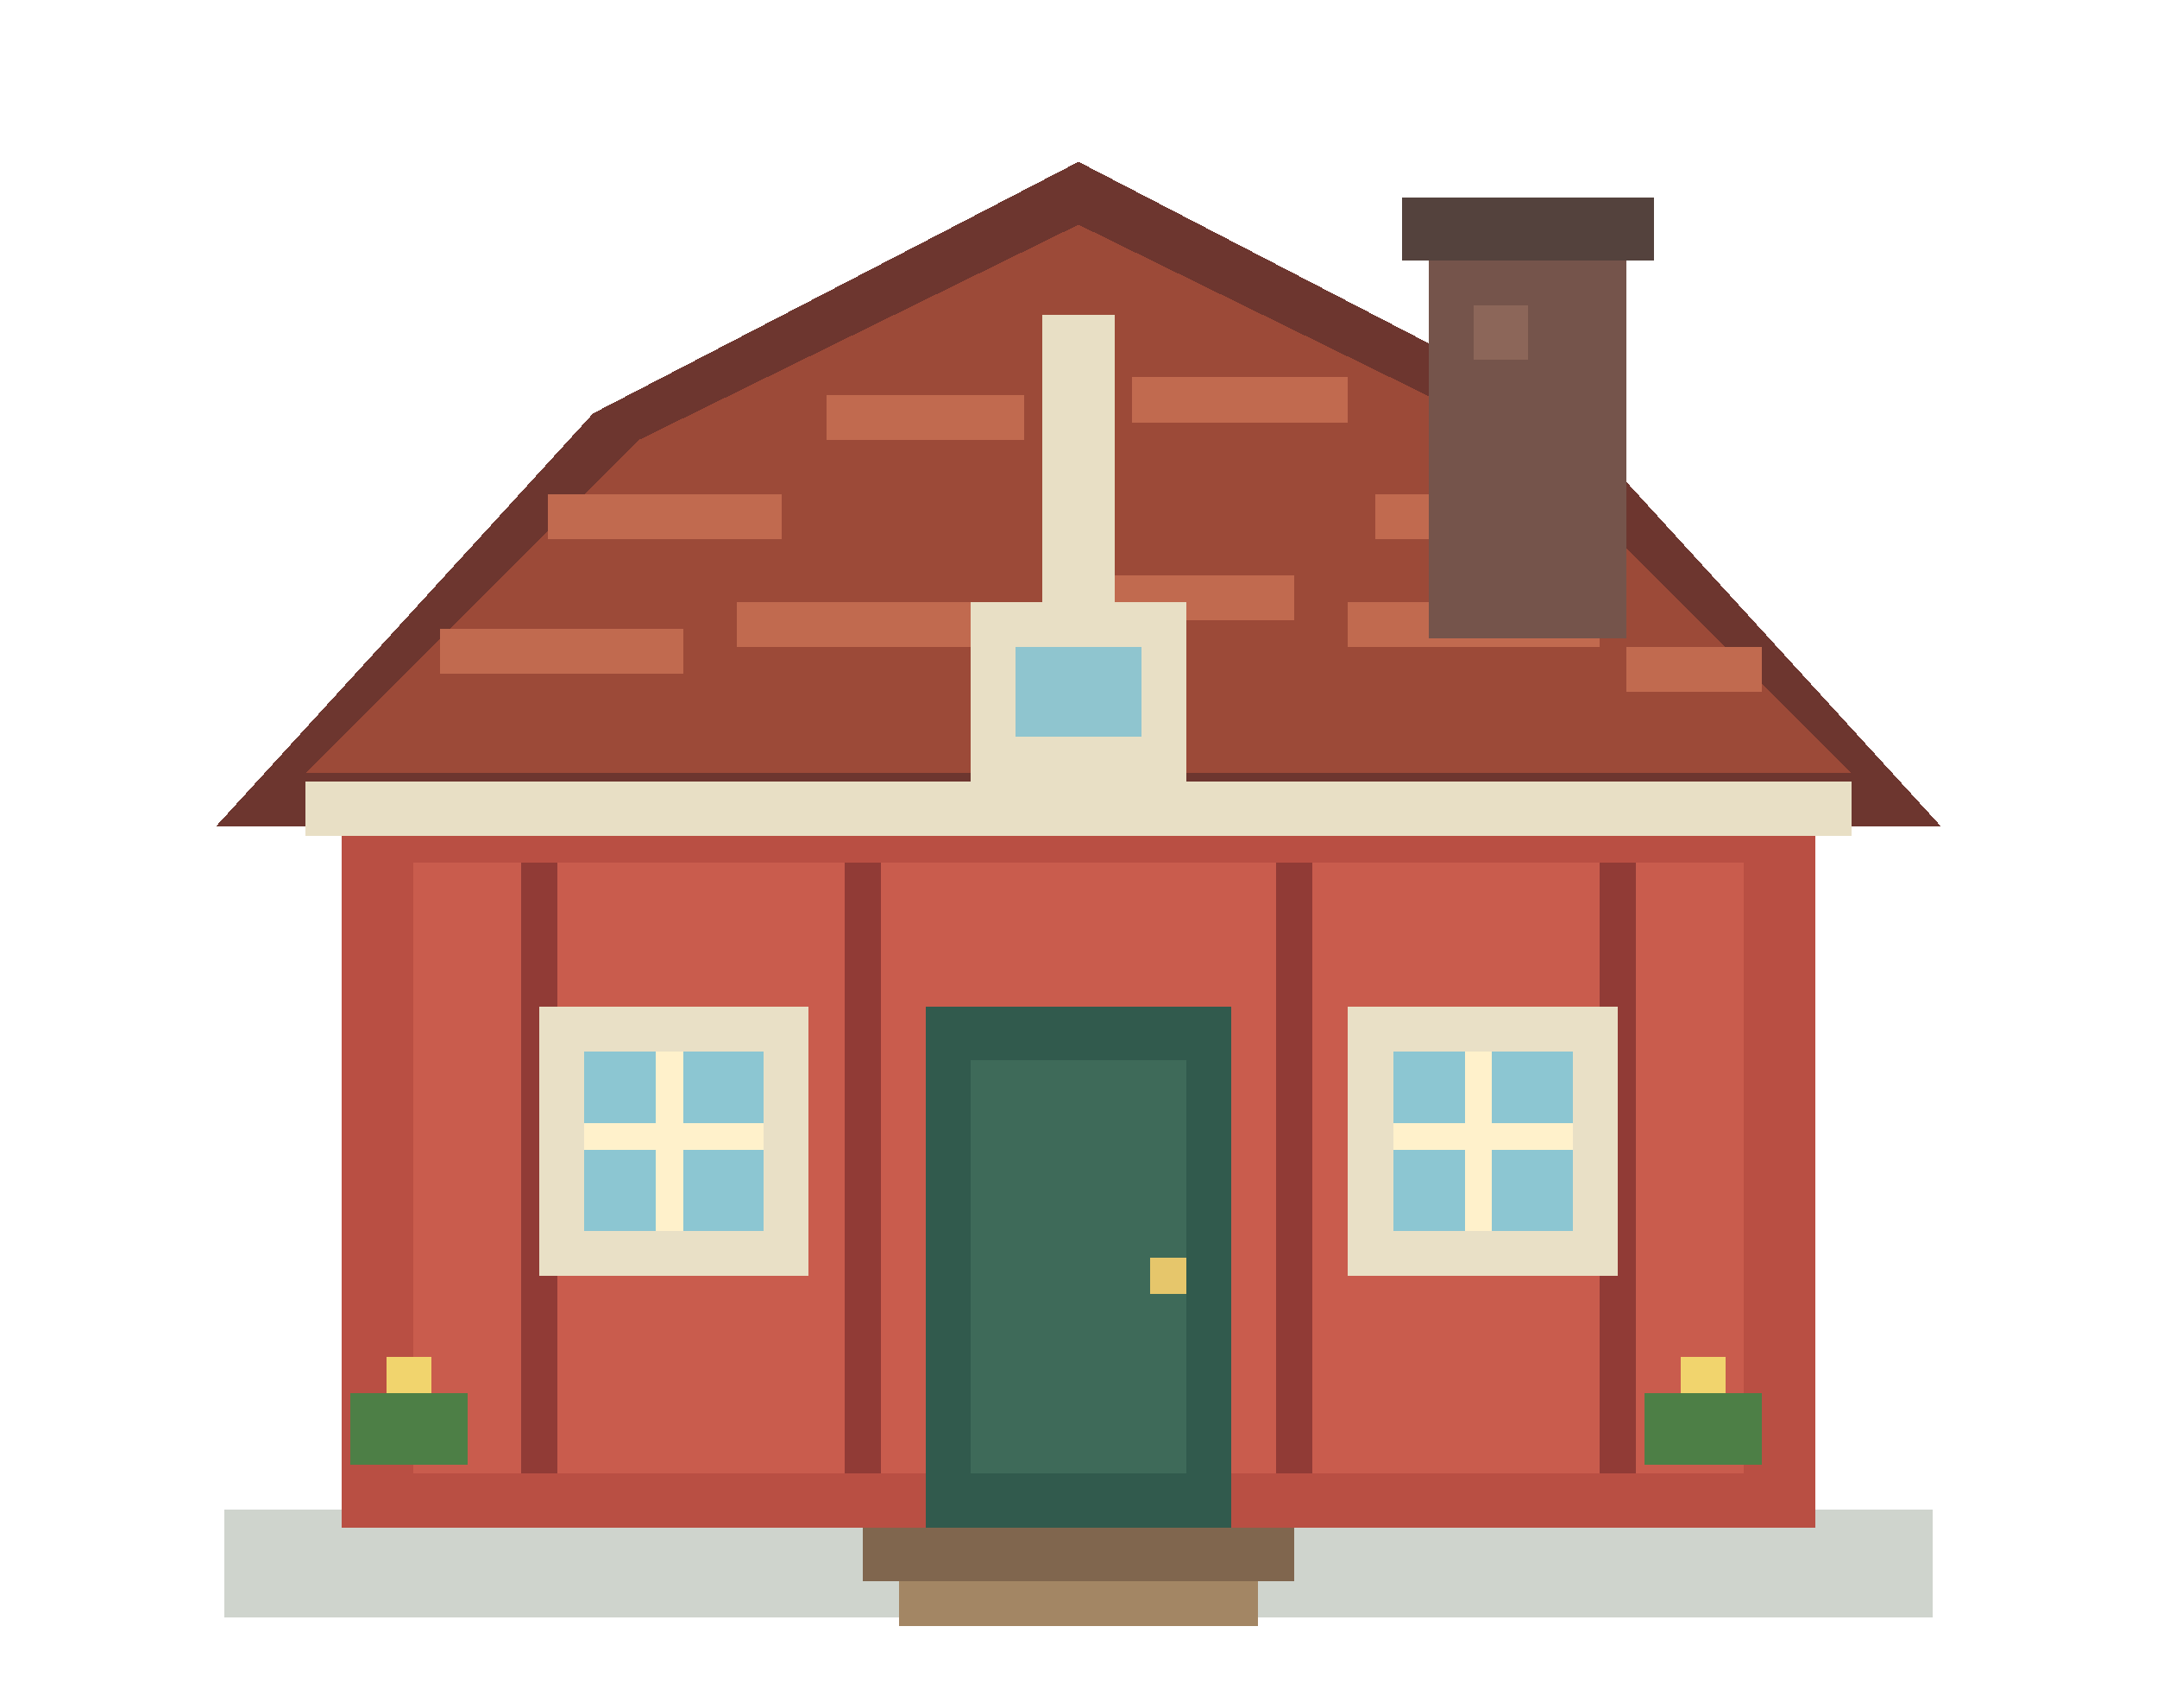
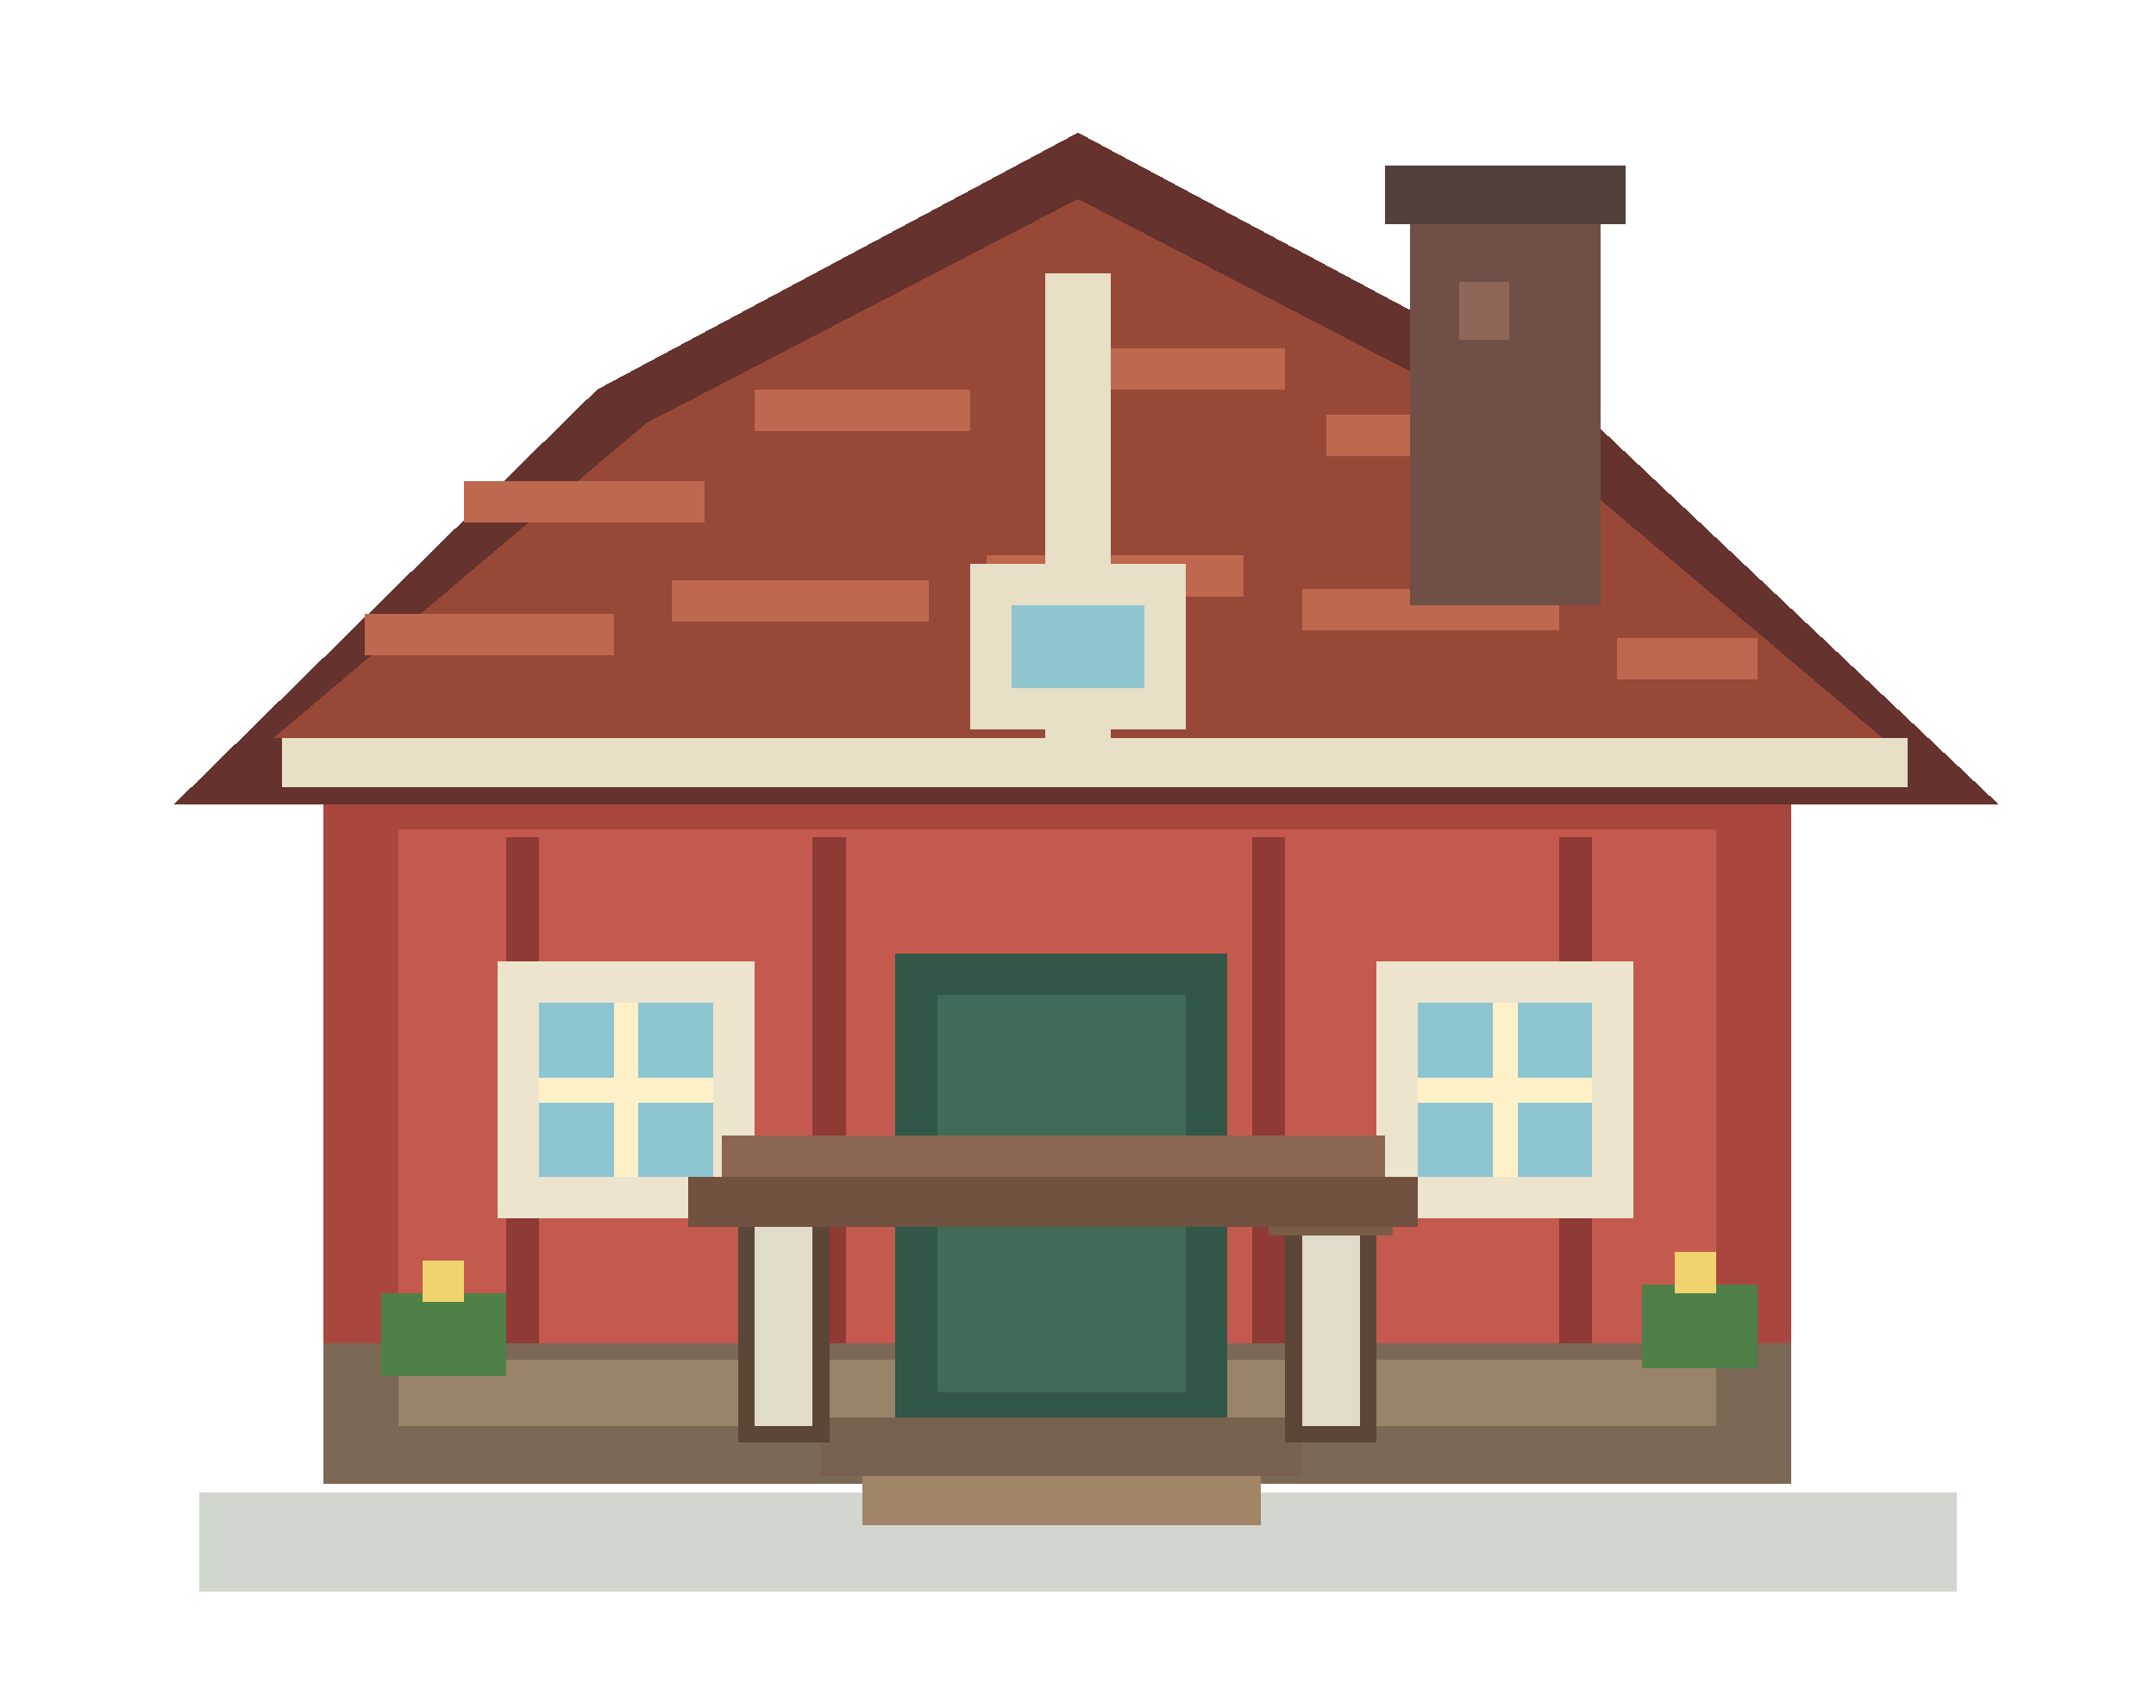
- <svg xmlns="http://www.w3.org/2000/svg" width="240" height="190" viewBox="0 0 240 190" shape-rendering="crispEdges">
-   <rect width="240" height="190" fill="none" />
-   <rect x="25" y="168" width="190" height="12" fill="#405238" opacity=".25" />
-   <rect x="38" y="88" width="164" height="82" fill="#b94f43" />
-   <rect x="46" y="96" width="148" height="68" fill="#c95c4d" />
-   <g fill="#913b36">
-     <rect x="58" y="96" width="4" height="68" />
-     <rect x="94" y="96" width="4" height="68" />
-     <rect x="142" y="96" width="4" height="68" />
-     <rect x="178" y="96" width="4" height="68" />
+ <svg xmlns="http://www.w3.org/2000/svg" width="260" height="206" viewBox="0 0 260 206" shape-rendering="crispEdges">
+   <rect width="260" height="206" fill="none" />
+   <rect x="24" y="180" width="212" height="12" fill="#405238" opacity=".24" />
+   <rect x="39" y="93" width="177" height="86" fill="#a9473f" />
+   <rect x="48" y="100" width="159" height="72" fill="#c45a4d" />
+   <rect x="39" y="162" width="177" height="17" fill="#7b6855" />
+   <rect x="48" y="164" width="159" height="8" fill="#9a8469" />
+   <g fill="#8f3a35">
+     <rect x="61" y="101" width="4" height="61" />
+     <rect x="98" y="101" width="4" height="61" />
+     <rect x="151" y="101" width="4" height="61" />
+     <rect x="188" y="101" width="4" height="61" />
  </g>
-   <path d="M24 92h192L174 46 120 18 66 46z" fill="#6d362f" />
-   <path d="M34 86h172L169 49 120 25 71 49z" fill="#9c4a38" />
-   <g fill="#c16a4f">
-     <rect x="61" y="55" width="26" height="5" />
-     <rect x="92" y="44" width="22" height="5" />
-     <rect x="126" y="42" width="24" height="5" />
-     <rect x="153" y="55" width="26" height="5" />
-     <rect x="49" y="70" width="27" height="5" />
-     <rect x="82" y="67" width="28" height="5" />
-     <rect x="116" y="64" width="28" height="5" />
-     <rect x="150" y="67" width="28" height="5" />
-     <rect x="181" y="72" width="15" height="5" />
+   <path d="M21 97h220L188 47 130 16 72 47z" fill="#65322d" />
+   <path d="M33 89h194L182 51 130 24 78 51z" fill="#984837" />
+   <g fill="#be6850">
+     <rect x="56" y="58" width="29" height="5" />
+     <rect x="91" y="47" width="26" height="5" />
+     <rect x="127" y="42" width="28" height="5" />
+     <rect x="160" y="50" width="26" height="5" />
+     <rect x="44" y="74" width="30" height="5" />
+     <rect x="81" y="70" width="31" height="5" />
+     <rect x="119" y="67" width="31" height="5" />
+     <rect x="157" y="71" width="31" height="5" />
+     <rect x="195" y="77" width="17" height="5" />
  </g>
-   <rect x="159" y="26" width="22" height="45" fill="#75544b" />
-   <rect x="156" y="22" width="28" height="7" fill="#54423d" />
-   <rect x="164" y="34" width="6" height="6" fill="#8c6659" />
-   <rect x="34" y="87" width="172" height="6" fill="#e8dfc5" />
-   <rect x="116" y="35" width="8" height="55" fill="#e8dfc5" />
-   <rect x="103" y="112" width="34" height="58" fill="#315a4d" />
-   <rect x="108" y="118" width="24" height="46" fill="#3e6a59" />
-   <rect x="128" y="140" width="4" height="4" fill="#e6c66b" />
+   <rect x="170" y="24" width="23" height="49" fill="#705046" />
+   <rect x="167" y="20" width="29" height="7" fill="#50413b" />
+   <rect x="176" y="34" width="6" height="7" fill="#8f6758" />
+   <rect x="34" y="89" width="196" height="6" fill="#e8dfc7" />
+   <rect x="126" y="33" width="8" height="59" fill="#e8dfc7" />
+   <rect x="108" y="115" width="40" height="57" fill="#305747" />
+   <rect x="113" y="120" width="30" height="48" fill="#3f6b58" />
+   <rect x="138" y="143" width="4" height="4" fill="#edce72" />
  <g>
-     <rect x="60" y="112" width="30" height="30" fill="#e9e0c6" />
-     <rect x="65" y="117" width="20" height="20" fill="#8cc6d2" />
-     <rect x="73" y="117" width="3" height="20" fill="#fff1cb" />
-     <rect x="65" y="125" width="20" height="3" fill="#fff1cb" />
-     <rect x="150" y="112" width="30" height="30" fill="#e9e0c6" />
-     <rect x="155" y="117" width="20" height="20" fill="#8cc6d2" />
-     <rect x="163" y="117" width="3" height="20" fill="#fff1cb" />
-     <rect x="155" y="125" width="20" height="3" fill="#fff1cb" />
+     <rect x="60" y="116" width="31" height="31" fill="#ece4cc" />
+     <rect x="65" y="121" width="21" height="21" fill="#8cc4cf" />
+     <rect x="74" y="121" width="3" height="21" fill="#fff0c8" />
+     <rect x="65" y="130" width="21" height="3" fill="#fff0c8" />
+     <rect x="166" y="116" width="31" height="31" fill="#ece4cc" />
+     <rect x="171" y="121" width="21" height="21" fill="#8cc4cf" />
+     <rect x="180" y="121" width="3" height="21" fill="#fff0c8" />
+     <rect x="171" y="130" width="21" height="3" fill="#fff0c8" />
  </g>
-   <rect x="108" y="67" width="24" height="20" fill="#e8dfc5" />
-   <rect x="113" y="72" width="14" height="10" fill="#8fc5cf" />
-   <rect x="96" y="170" width="48" height="6" fill="#80664e" />
-   <rect x="100" y="176" width="40" height="5" fill="#a38664" />
-   <g fill="#f1d46d">
-     <rect x="43" y="151" width="5" height="5" />
-     <rect x="187" y="151" width="5" height="5" />
+   <rect x="117" y="68" width="26" height="20" fill="#e8dfc7" />
+   <rect x="122" y="73" width="16" height="10" fill="#8fc5cf" />
+   <rect x="99" y="171" width="58" height="7" fill="#78624f" />
+   <rect x="104" y="178" width="48" height="6" fill="#a08566" />
+   <rect x="89" y="147" width="11" height="27" fill="#5c4638" />
+   <rect x="87" y="143" width="15" height="5" fill="#7a5d47" />
+   <rect x="155" y="148" width="11" height="26" fill="#5c4638" />
+   <rect x="153" y="144" width="15" height="5" fill="#7a5d47" />
+   <rect x="83" y="142" width="88" height="6" fill="#71513f" />
+   <rect x="87" y="137" width="80" height="5" fill="#8a6650" />
+   <rect x="91" y="148" width="7" height="24" fill="#e1dcc9" />
+   <rect x="157" y="149" width="7" height="23" fill="#e1dcc9" />
+   <g fill="#4e8047">
+     <rect x="46" y="156" width="15" height="10" />
+     <rect x="198" y="155" width="14" height="10" />
  </g>
-   <g fill="#4d7f46">
-     <rect x="39" y="155" width="13" height="8" />
-     <rect x="183" y="155" width="13" height="8" />
+   <g fill="#f0d36c">
+     <rect x="51" y="152" width="5" height="5" />
+     <rect x="202" y="151" width="5" height="5" />
  </g>
</svg>
